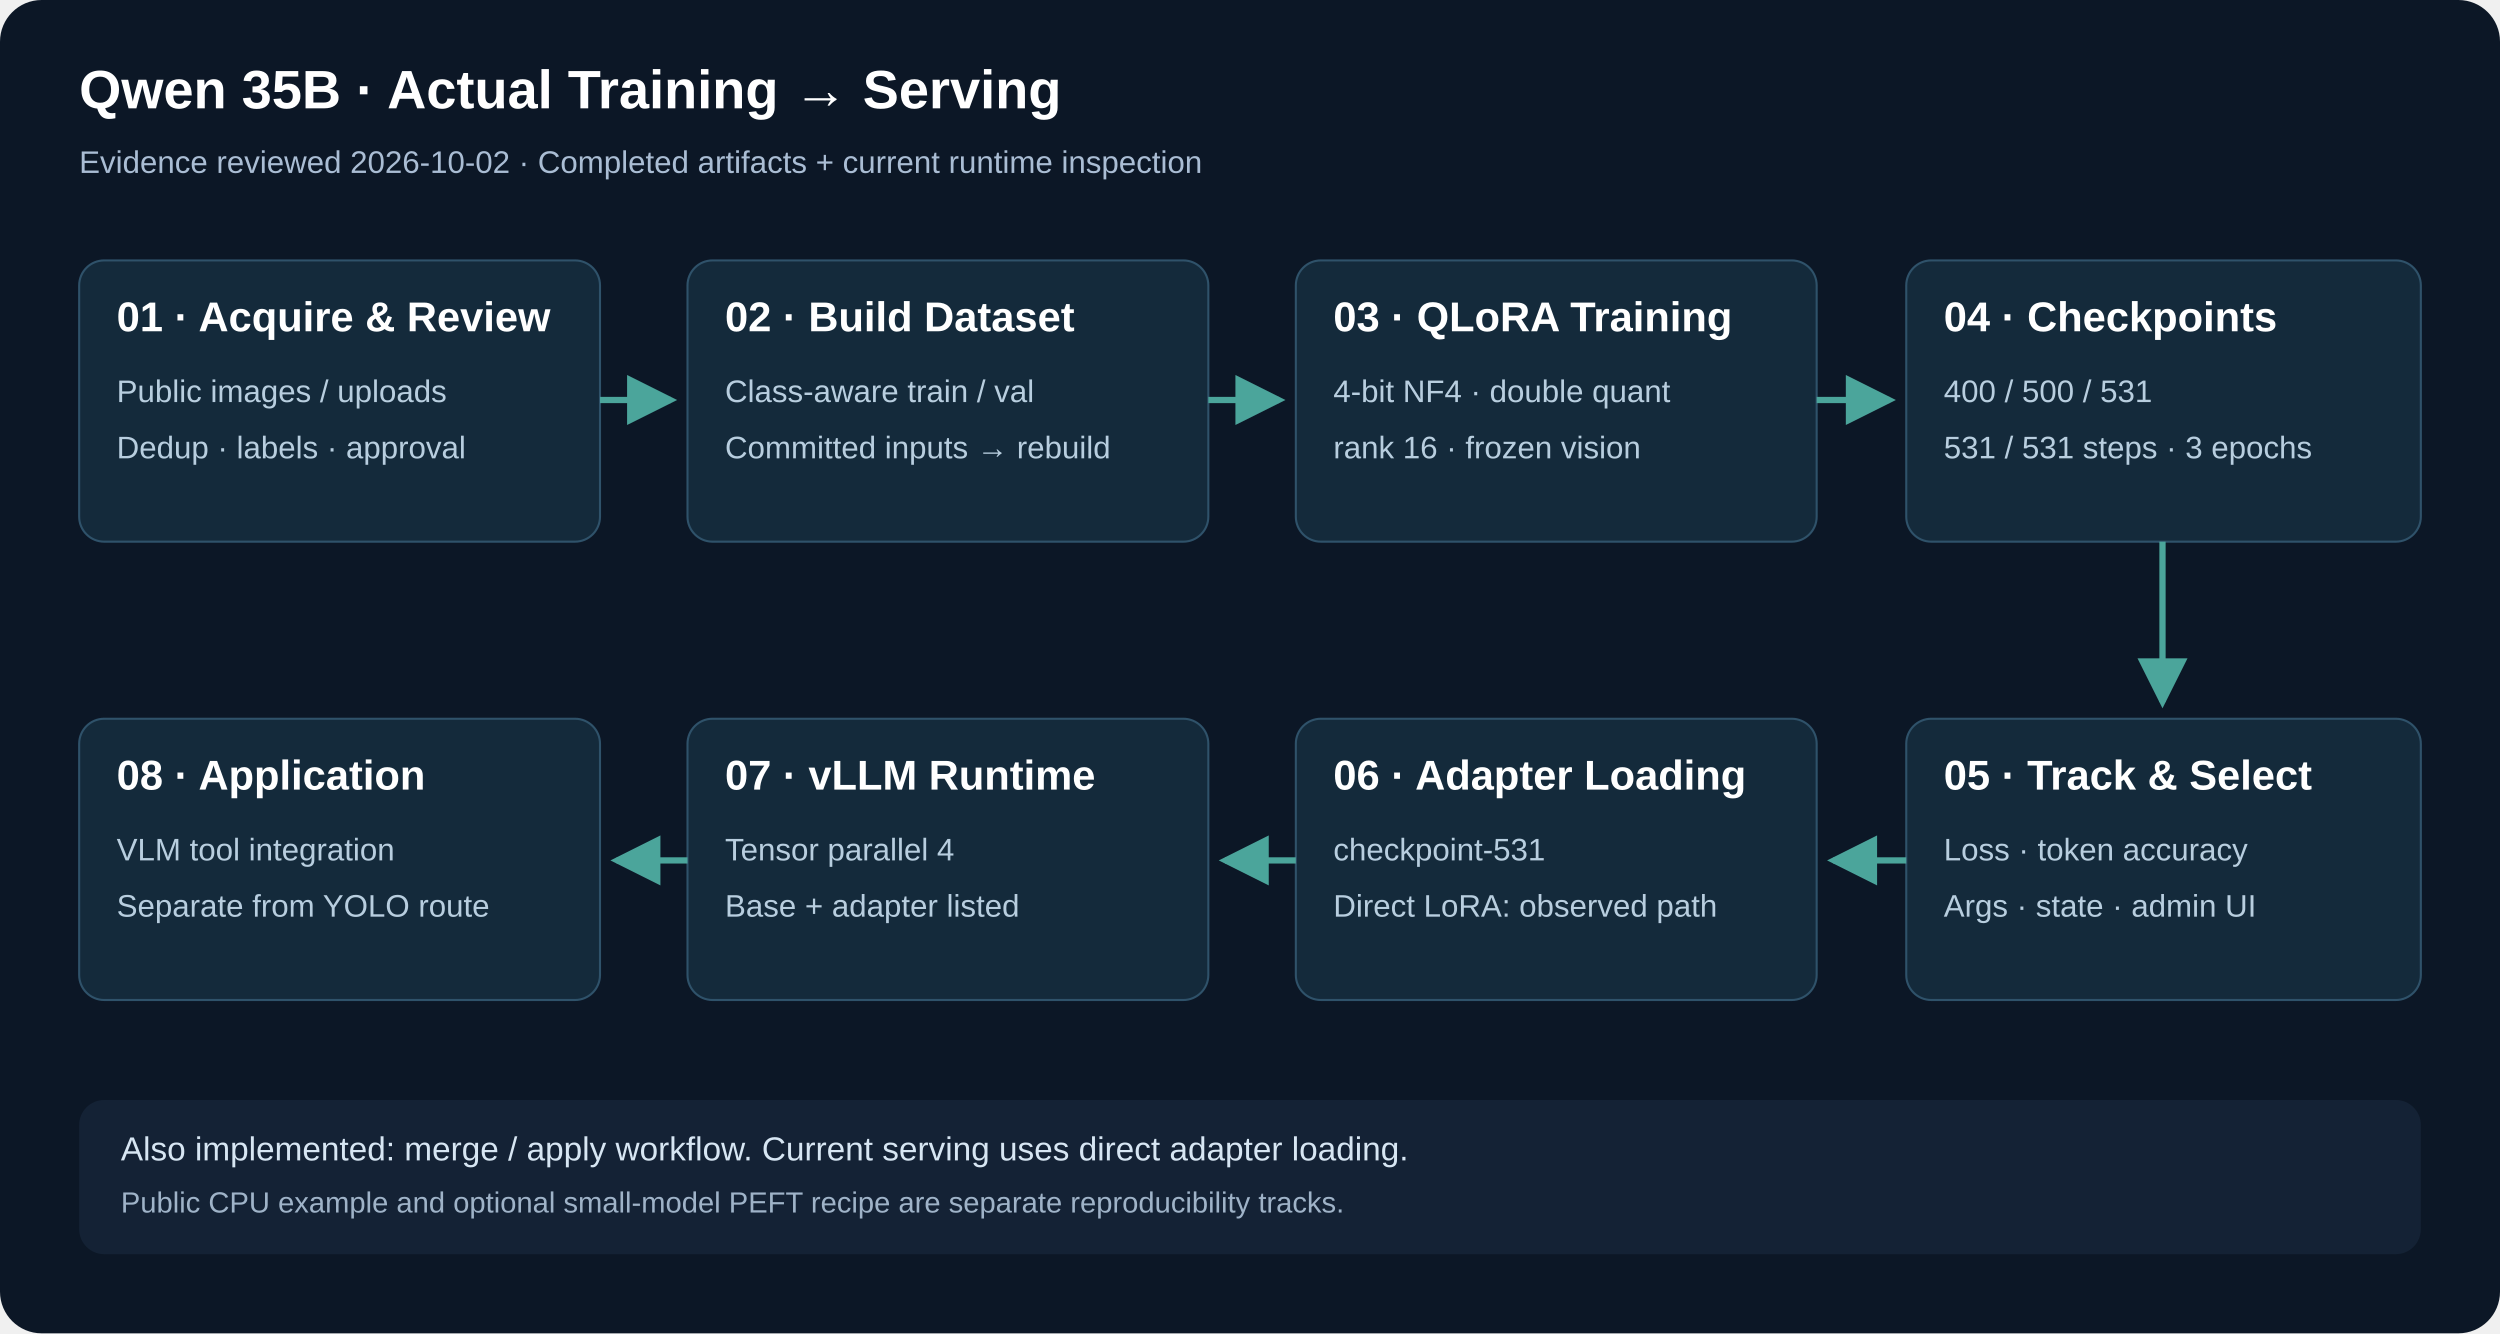
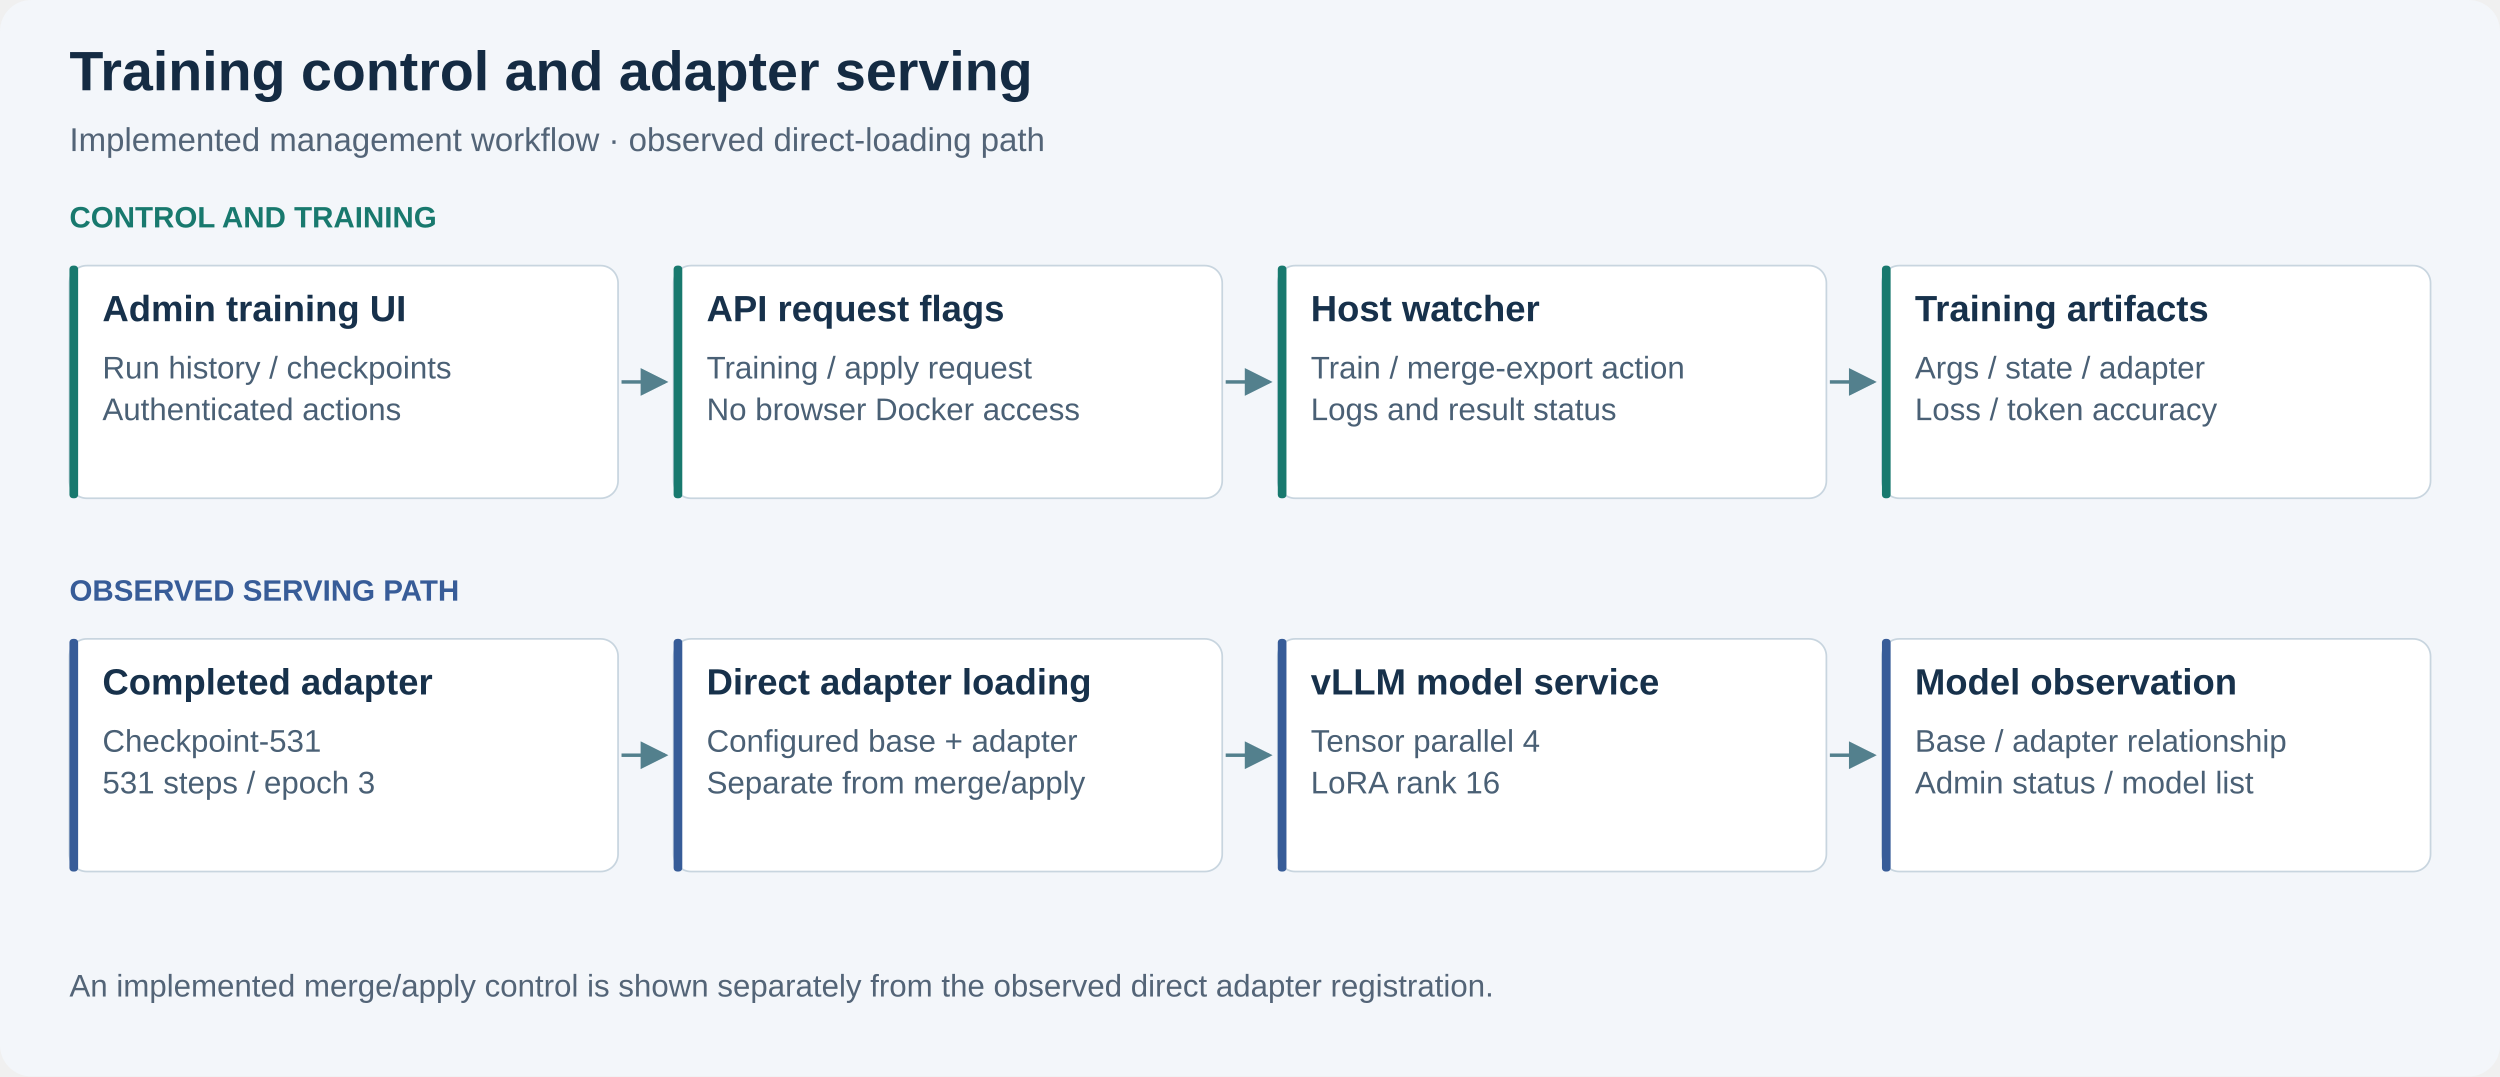
- <svg xmlns="http://www.w3.org/2000/svg" width="1200" height="640" viewBox="0 0 1200 640" role="img" aria-labelledby="title desc">
+ <svg xmlns="http://www.w3.org/2000/svg" width="1440" height="620" viewBox="0 0 1440 620" role="img" aria-labelledby="title desc">
  <defs>
    <marker id="arrow" markerWidth="8" markerHeight="8" refX="7" refY="4" orient="auto">
-       <path d="M0 0L8 4L0 8" fill="#4ba59b" />
+       <path d="M0 0L8 4L0 8" fill="#53808d" />
    </marker>
  </defs>
-   <rect width="1200" height="640" rx="20" fill="#0c1726" />
+   <rect width="1440" height="620" rx="18" fill="#f3f6fa" />
  <g font-family="Arial, sans-serif">
-     <text x="38" y="52" fill="#ffffff" font-size="26" font-weight="700">Qwen 35B · Actual Training → Serving</text>
-     <text x="38" y="83" fill="#aabdd4" font-size="15">Evidence reviewed 2026-10-02 · Completed artifacts + current runtime inspection</text>
-     <g fill="#142a3b" stroke="#2f526a">
-       <rect x="38" y="125" width="250" height="135" rx="12" />
-       <rect x="330" y="125" width="250" height="135" rx="12" />
-       <rect x="622" y="125" width="250" height="135" rx="12" />
-       <rect x="915" y="125" width="247" height="135" rx="12" />
-       <rect x="38" y="345" width="250" height="135" rx="12" />
-       <rect x="330" y="345" width="250" height="135" rx="12" />
-       <rect x="622" y="345" width="250" height="135" rx="12" />
-       <rect x="915" y="345" width="247" height="135" rx="12" />
+     <text x="40" y="52" font-size="32" font-weight="700" fill="#142b43">Training control and adapter serving</text>
+     <text x="40" y="87" font-size="19" fill="#536477">Implemented management workflow · observed direct-loading path</text>
+     <text x="40" y="131" font-size="17" font-weight="700" fill="#18796e">CONTROL AND TRAINING</text>
+     <g data-node="n0_0">
+       <rect x="40.0" y="153" width="316.0" height="134" rx="10" fill="#fff" stroke="#c8d5df" />
+       <rect x="40.0" y="153" width="5" height="134" rx="2" fill="#18796e" />
+       <text x="59.0" y="185" font-size="21" font-weight="700" fill="#17314b">Admin training UI</text>
+       <text x="59.0" y="218" font-size="18" fill="#4a6075">Run history / checkpoints</text>
+       <text x="59.0" y="242" font-size="18" fill="#4a6075">Authenticated actions</text>
    </g>
-     <g fill="#ffffff" font-size="20" font-weight="700">
-       <text x="56" y="159">01 · Acquire &amp; Review</text>
-       <text x="348" y="159">02 · Build Dataset</text>
-       <text x="640" y="159">03 · QLoRA Training</text>
-       <text x="933" y="159">04 · Checkpoints</text>
-       <text x="56" y="379">08 · Application</text>
-       <text x="348" y="379">07 · vLLM Runtime</text>
-       <text x="640" y="379">06 · Adapter Loading</text>
-       <text x="933" y="379">05 · Track &amp; Select</text>
+     <path d="M358.0 220 H383.0" stroke="#53808d" stroke-width="2" fill="none" marker-end="url(#arrow)" />
+     <g data-node="n0_1">
+       <rect x="388.0" y="153" width="316.0" height="134" rx="10" fill="#fff" stroke="#c8d5df" />
+       <rect x="388.0" y="153" width="5" height="134" rx="2" fill="#18796e" />
+       <text x="407.0" y="185" font-size="21" font-weight="700" fill="#17314b">API request flags</text>
+       <text x="407.0" y="218" font-size="18" fill="#4a6075">Training / apply request</text>
+       <text x="407.0" y="242" font-size="18" fill="#4a6075">No browser Docker access</text>
    </g>
-     <g fill="#b8cedf" font-size="15">
-       <text x="56" y="193">Public images / uploads</text>
-       <text x="56" y="220">Dedup · labels · approval</text>
-       <text x="348" y="193">Class-aware train / val</text>
-       <text x="348" y="220">Committed inputs → rebuild</text>
-       <text x="640" y="193">4-bit NF4 · double quant</text>
-       <text x="640" y="220">rank 16 · frozen vision</text>
-       <text x="933" y="193">400 / 500 / 531</text>
-       <text x="933" y="220">531 / 531 steps · 3 epochs</text>
-       <text x="933" y="413">Loss · token accuracy</text>
-       <text x="933" y="440">Args · state · admin UI</text>
-       <text x="640" y="413">checkpoint-531</text>
-       <text x="640" y="440">Direct LoRA: observed path</text>
-       <text x="348" y="413">Tensor parallel 4</text>
-       <text x="348" y="440">Base + adapter listed</text>
-       <text x="56" y="413">VLM tool integration</text>
-       <text x="56" y="440">Separate from YOLO route</text>
+     <path d="M706.0 220 H731.0" stroke="#53808d" stroke-width="2" fill="none" marker-end="url(#arrow)" />
+     <g data-node="n0_2">
+       <rect x="736.0" y="153" width="316.0" height="134" rx="10" fill="#fff" stroke="#c8d5df" />
+       <rect x="736.0" y="153" width="5" height="134" rx="2" fill="#18796e" />
+       <text x="755.0" y="185" font-size="21" font-weight="700" fill="#17314b">Host watcher</text>
+       <text x="755.0" y="218" font-size="18" fill="#4a6075">Train / merge-export action</text>
+       <text x="755.0" y="242" font-size="18" fill="#4a6075">Logs and result status</text>
    </g>
-     <g fill="none" stroke="#4ba59b" stroke-width="3" marker-end="url(#arrow)">
-       <path d="M288 192H322" />
-       <path d="M580 192H614" />
-       <path d="M872 192H907" />
-       <path d="M1038 260V337" />
-       <path d="M915 413H880" />
-       <path d="M622 413H588" />
-       <path d="M330 413H296" />
+     <path d="M1054.0 220 H1079.0" stroke="#53808d" stroke-width="2" fill="none" marker-end="url(#arrow)" />
+     <g data-node="n0_3">
+       <rect x="1084.0" y="153" width="316.0" height="134" rx="10" fill="#fff" stroke="#c8d5df" />
+       <rect x="1084.0" y="153" width="5" height="134" rx="2" fill="#18796e" />
+       <text x="1103.0" y="185" font-size="21" font-weight="700" fill="#17314b">Training artifacts</text>
+       <text x="1103.0" y="218" font-size="18" fill="#4a6075">Args / state / adapter</text>
+       <text x="1103.0" y="242" font-size="18" fill="#4a6075">Loss / token accuracy</text>
    </g>
-     <rect x="38" y="528" width="1124" height="74" rx="12" fill="#142235" />
-     <text x="58" y="557" fill="#d7e6f3" font-size="16">Also implemented: merge / apply workflow. Current serving uses direct adapter loading.</text>
-     <text x="58" y="582" fill="#9fb3c8" font-size="14">Public CPU example and optional small-model PEFT recipe are separate reproducibility tracks.</text>
+     <text x="40" y="346" font-size="17" font-weight="700" fill="#375c98">OBSERVED SERVING PATH</text>
+     <g data-node="n1_0">
+       <rect x="40.0" y="368" width="316.0" height="134" rx="10" fill="#fff" stroke="#c8d5df" />
+       <rect x="40.0" y="368" width="5" height="134" rx="2" fill="#375c98" />
+       <text x="59.0" y="400" font-size="21" font-weight="700" fill="#17314b">Completed adapter</text>
+       <text x="59.0" y="433" font-size="18" fill="#4a6075">Checkpoint-531</text>
+       <text x="59.0" y="457" font-size="18" fill="#4a6075">531 steps / epoch 3</text>
+     </g>
+     <path d="M358.0 435 H383.0" stroke="#53808d" stroke-width="2" fill="none" marker-end="url(#arrow)" />
+     <g data-node="n1_1">
+       <rect x="388.0" y="368" width="316.0" height="134" rx="10" fill="#fff" stroke="#c8d5df" />
+       <rect x="388.0" y="368" width="5" height="134" rx="2" fill="#375c98" />
+       <text x="407.0" y="400" font-size="21" font-weight="700" fill="#17314b">Direct adapter loading</text>
+       <text x="407.0" y="433" font-size="18" fill="#4a6075">Configured base + adapter</text>
+       <text x="407.0" y="457" font-size="18" fill="#4a6075">Separate from merge/apply</text>
+     </g>
+     <path d="M706.0 435 H731.0" stroke="#53808d" stroke-width="2" fill="none" marker-end="url(#arrow)" />
+     <g data-node="n1_2">
+       <rect x="736.0" y="368" width="316.0" height="134" rx="10" fill="#fff" stroke="#c8d5df" />
+       <rect x="736.0" y="368" width="5" height="134" rx="2" fill="#375c98" />
+       <text x="755.0" y="400" font-size="21" font-weight="700" fill="#17314b">vLLM model service</text>
+       <text x="755.0" y="433" font-size="18" fill="#4a6075">Tensor parallel 4</text>
+       <text x="755.0" y="457" font-size="18" fill="#4a6075">LoRA rank 16</text>
+     </g>
+     <path d="M1054.0 435 H1079.0" stroke="#53808d" stroke-width="2" fill="none" marker-end="url(#arrow)" />
+     <g data-node="n1_3">
+       <rect x="1084.0" y="368" width="316.0" height="134" rx="10" fill="#fff" stroke="#c8d5df" />
+       <rect x="1084.0" y="368" width="5" height="134" rx="2" fill="#375c98" />
+       <text x="1103.0" y="400" font-size="21" font-weight="700" fill="#17314b">Model observation</text>
+       <text x="1103.0" y="433" font-size="18" fill="#4a6075">Base / adapter relationship</text>
+       <text x="1103.0" y="457" font-size="18" fill="#4a6075">Admin status / model list</text>
+     </g>
+     <text x="40" y="574" font-size="18" fill="#536477">An implemented merge/apply control is shown separately from the observed direct adapter registration.</text>
  </g>
</svg>
